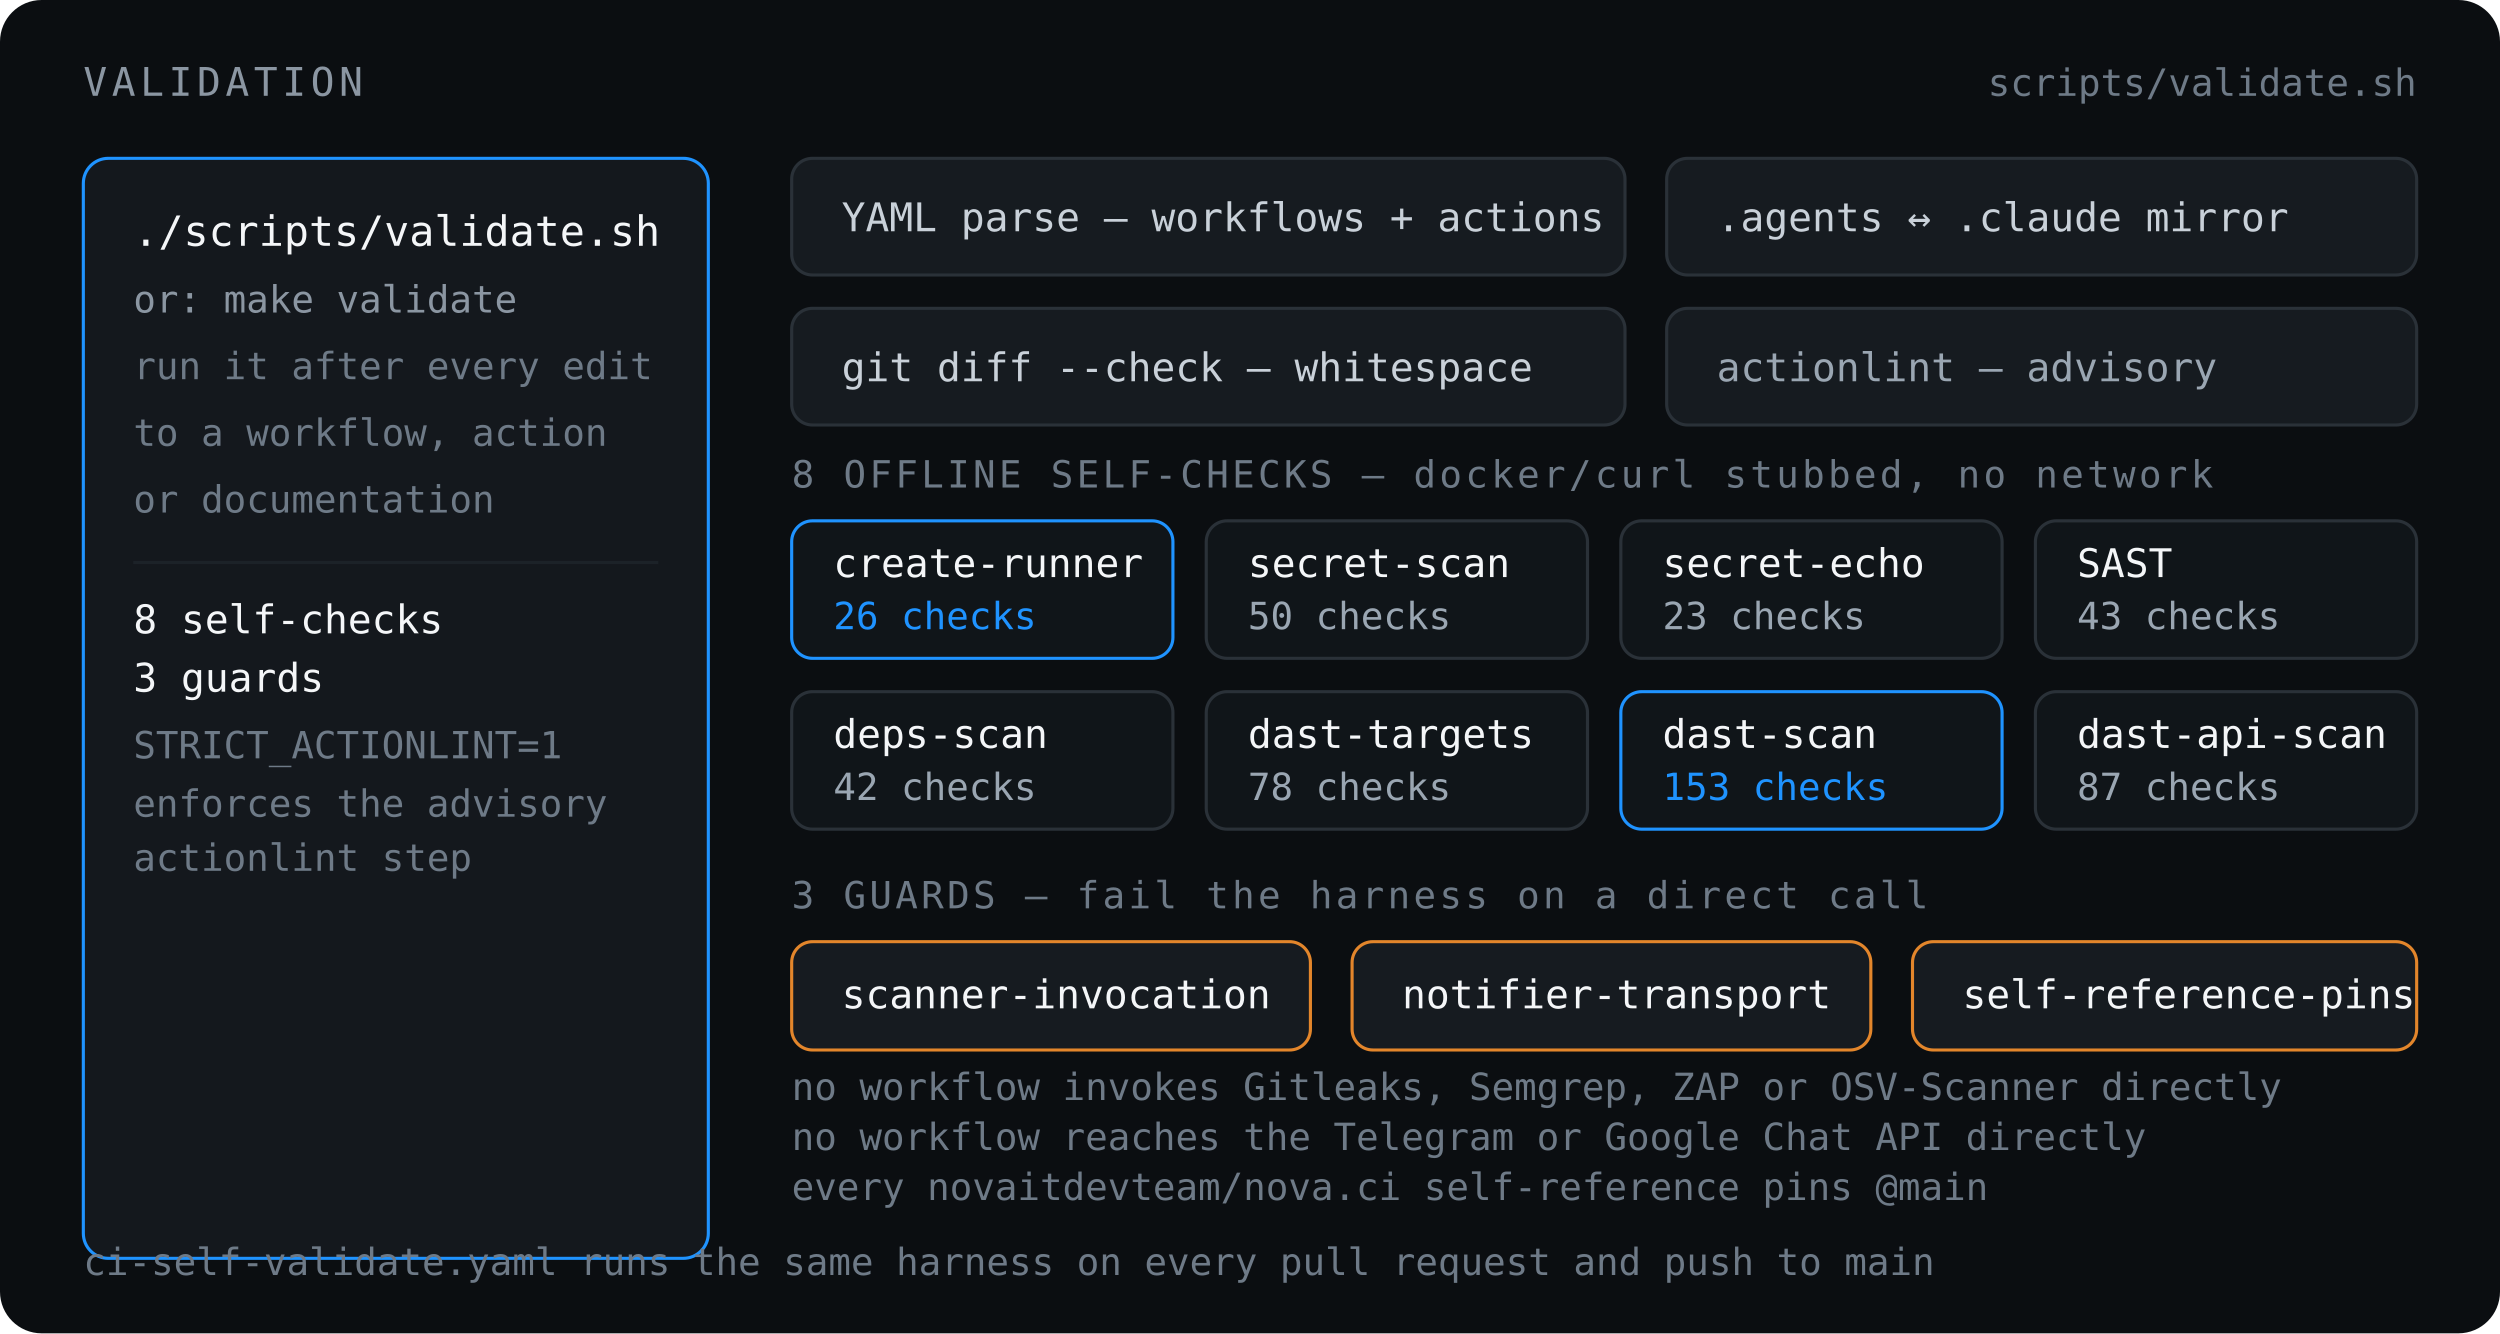
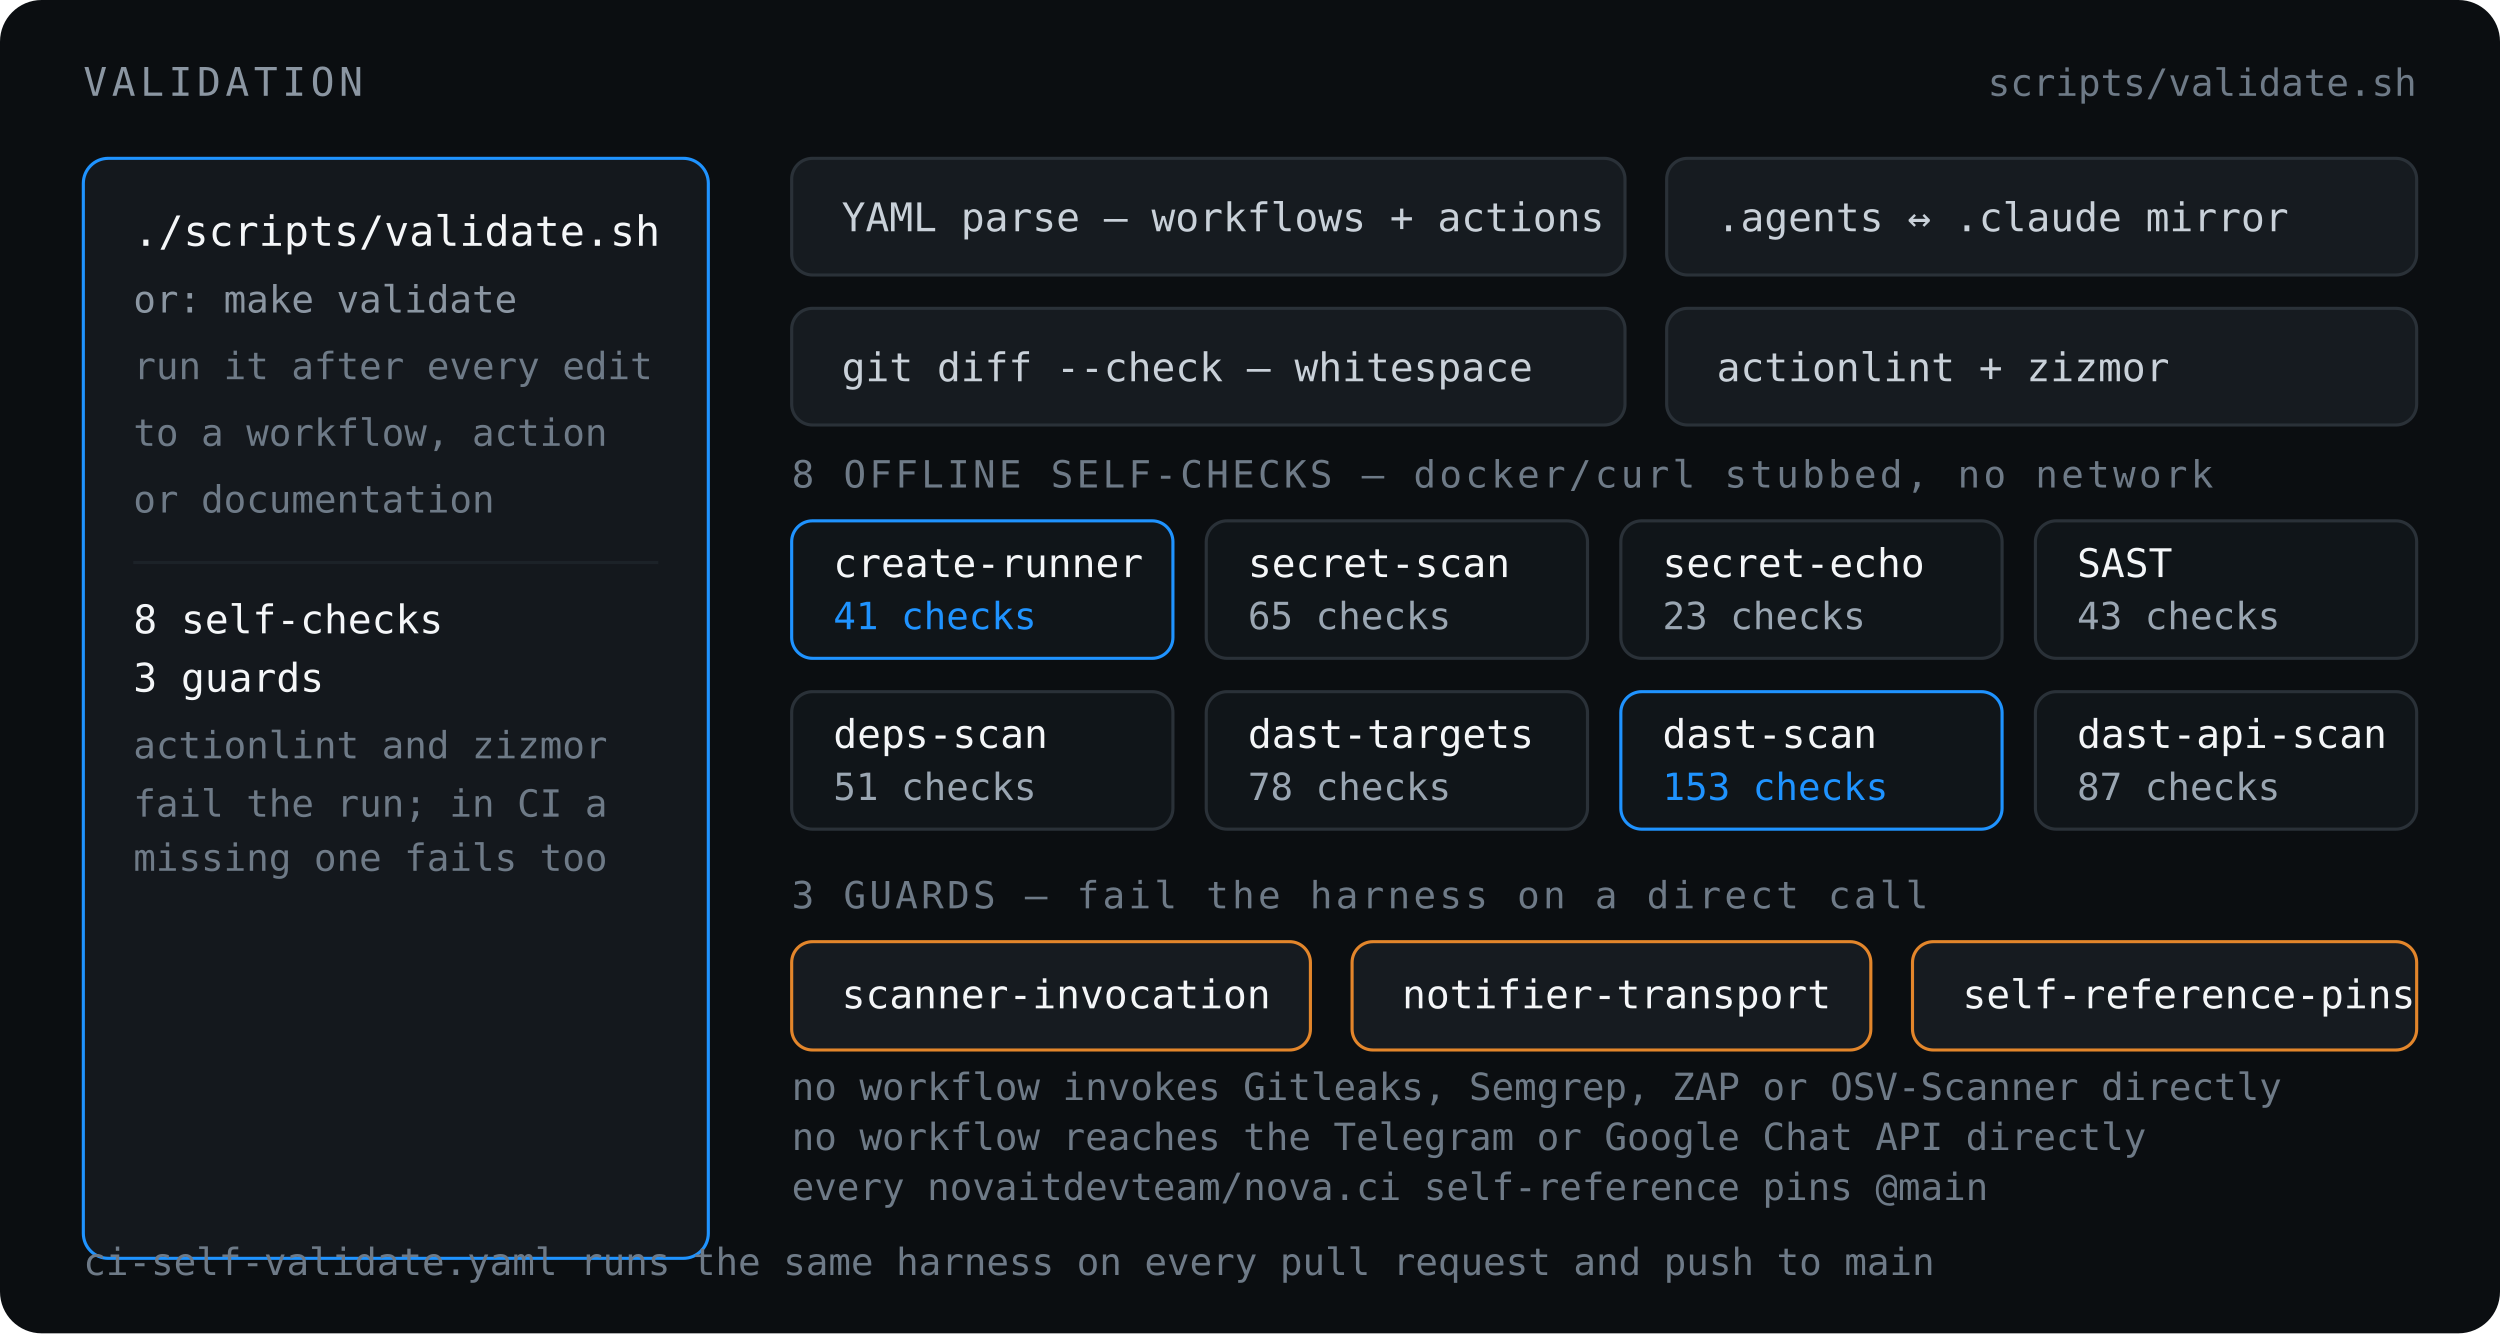
<svg xmlns="http://www.w3.org/2000/svg" width="1200" height="640" viewBox="0 0 1200 640" role="img" aria-labelledby="vaTitle vaDesc">
  <rect width="1200" height="640" rx="20" fill="#0B0E11" />
  <text x="40" y="46" font-family="ui-monospace,SFMono-Regular,Menlo,monospace" font-size="19" letter-spacing="2.2" fill="#8B96A2">VALIDATION</text>
  <text x="1160" y="46" text-anchor="end" font-family="ui-monospace,SFMono-Regular,Menlo,monospace" font-size="18" fill="#6E7A87">scripts/validate.sh</text>
  <g font-family="ui-monospace,SFMono-Regular,Menlo,monospace">
    <rect x="40" y="76" width="300" height="528" rx="12" fill="#14181D" stroke="#1F93FF" stroke-width="1.5" />
    <text x="64" y="118" font-size="20" fill="#F4F6F8">./scripts/validate.sh</text>
    <text x="64" y="150" font-size="18" fill="#8B96A2">or: make validate</text>
    <text x="64" y="182" font-size="18" fill="#6E7A87">run it after every edit</text>
    <text x="64" y="214" font-size="18" fill="#6E7A87">to a workflow, action</text>
    <text x="64" y="246" font-size="18" fill="#6E7A87">or documentation</text>
    <line x1="64" y1="270" x2="316" y2="270" stroke="#1C2228" stroke-width="1.5" />
    <text x="64" y="304" font-size="19" fill="#F4F6F8">8 self-checks</text>
    <text x="64" y="332" font-size="19" fill="#F4F6F8">3 guards</text>
-     <text x="64" y="364" font-size="18" fill="#6E7A87">STRICT_ACTIONLINT=1</text>
-     <text x="64" y="392" font-size="18" fill="#6E7A87">enforces the advisory</text>
-     <text x="64" y="418" font-size="18" fill="#6E7A87">actionlint step</text>
+     <text x="64" y="364" font-size="18" fill="#6E7A87">actionlint and zizmor</text>
+     <text x="64" y="392" font-size="18" fill="#6E7A87">fail the run; in CI a</text>
+     <text x="64" y="418" font-size="18" fill="#6E7A87">missing one fails too</text>
    <rect x="380" y="76" width="400" height="56" rx="10" fill="#161B20" stroke="#2A3138" stroke-width="1.5" />
    <text x="404" y="111" font-size="19" fill="#C9D1D9">YAML parse — workflows + actions</text>
    <rect x="380" y="148" width="400" height="56" rx="10" fill="#161B20" stroke="#2A3138" stroke-width="1.5" />
    <text x="404" y="183" font-size="19" fill="#C9D1D9">git diff --check — whitespace</text>
    <rect x="800" y="76" width="360" height="56" rx="10" fill="#161B20" stroke="#2A3138" stroke-width="1.5" />
    <text x="824" y="111" font-size="19" fill="#C9D1D9">.agents ↔ .claude mirror</text>
    <rect x="800" y="148" width="360" height="56" rx="10" fill="#161B20" stroke="#2A3138" stroke-width="1.5" />
-     <text x="824" y="183" font-size="19" fill="#9AA6B2">actionlint — advisory</text>
+     <text x="824" y="183" font-size="19" fill="#C9D1D9">actionlint + zizmor</text>
    <text x="380" y="234" font-size="18" letter-spacing="1.6" fill="#6E7A87">8 OFFLINE SELF-CHECKS — docker/curl stubbed, no network</text>
    <g id="va-selfchecks">
      <rect x="380" y="250" width="183" height="66" rx="10" fill="#101519" stroke="#1F93FF" stroke-width="1.5" />
      <text x="400" y="277" font-size="19" fill="#F4F6F8">create-runner</text>
-       <text x="400" y="302" font-size="18" fill="#1F93FF">26 checks</text>
+       <text x="400" y="302" font-size="18" fill="#1F93FF">41 checks</text>
      <rect x="579" y="250" width="183" height="66" rx="10" fill="#101519" stroke="#2A3138" stroke-width="1.5" />
      <text x="599" y="277" font-size="19" fill="#F4F6F8">secret-scan</text>
-       <text x="599" y="302" font-size="18" fill="#9AA6B2">50 checks</text>
+       <text x="599" y="302" font-size="18" fill="#9AA6B2">65 checks</text>
      <rect x="778" y="250" width="183" height="66" rx="10" fill="#101519" stroke="#2A3138" stroke-width="1.5" />
      <text x="798" y="277" font-size="19" fill="#F4F6F8">secret-echo</text>
      <text x="798" y="302" font-size="18" fill="#9AA6B2">23 checks</text>
      <rect x="977" y="250" width="183" height="66" rx="10" fill="#101519" stroke="#2A3138" stroke-width="1.5" />
      <text x="997" y="277" font-size="19" fill="#F4F6F8">SAST</text>
      <text x="997" y="302" font-size="18" fill="#9AA6B2">43 checks</text>
      <rect x="380" y="332" width="183" height="66" rx="10" fill="#101519" stroke="#2A3138" stroke-width="1.5" />
      <text x="400" y="359" font-size="19" fill="#F4F6F8">deps-scan</text>
-       <text x="400" y="384" font-size="18" fill="#9AA6B2">42 checks</text>
+       <text x="400" y="384" font-size="18" fill="#9AA6B2">51 checks</text>
      <rect x="579" y="332" width="183" height="66" rx="10" fill="#101519" stroke="#2A3138" stroke-width="1.5" />
      <text x="599" y="359" font-size="19" fill="#F4F6F8">dast-targets</text>
      <text x="599" y="384" font-size="18" fill="#9AA6B2">78 checks</text>
      <rect x="778" y="332" width="183" height="66" rx="10" fill="#101519" stroke="#1F93FF" stroke-width="1.5" />
      <text x="798" y="359" font-size="19" fill="#F4F6F8">dast-scan</text>
      <text x="798" y="384" font-size="18" fill="#1F93FF">153 checks</text>
      <rect x="977" y="332" width="183" height="66" rx="10" fill="#101519" stroke="#2A3138" stroke-width="1.5" />
      <text x="997" y="359" font-size="19" fill="#F4F6F8">dast-api-scan</text>
      <text x="997" y="384" font-size="18" fill="#9AA6B2">87 checks</text>
    </g>
    <text x="380" y="436" font-size="18" letter-spacing="1.6" fill="#6E7A87">3 GUARDS — fail the harness on a direct call</text>
    <g id="va-guards">
      <rect x="380" y="452" width="249" height="52" rx="10" fill="#161B20" stroke="#E3862B" stroke-width="1.5" />
      <text x="404" y="484" font-size="19" fill="#F4F6F8">scanner-invocation</text>
      <rect x="649" y="452" width="249" height="52" rx="10" fill="#161B20" stroke="#E3862B" stroke-width="1.5" />
      <text x="673" y="484" font-size="19" fill="#F4F6F8">notifier-transport</text>
      <rect x="918" y="452" width="242" height="52" rx="10" fill="#161B20" stroke="#E3862B" stroke-width="1.5" />
      <text x="942" y="484" font-size="19" fill="#F4F6F8">self-reference-pins</text>
    </g>
    <text x="380" y="528" font-size="18" fill="#6E7A87">no workflow invokes Gitleaks, Semgrep, ZAP or OSV-Scanner directly</text>
    <text x="380" y="552" font-size="18" fill="#6E7A87">no workflow reaches the Telegram or Google Chat API directly</text>
    <text x="380" y="576" font-size="18" fill="#6E7A87">every novaitdevteam/nova.ci self-reference pins @main</text>
  </g>
  <text x="40" y="612" font-family="ui-monospace,SFMono-Regular,Menlo,monospace" font-size="18" fill="#6E7A87">ci-self-validate.yaml runs the same harness on every pull request and push to main</text>
</svg>
